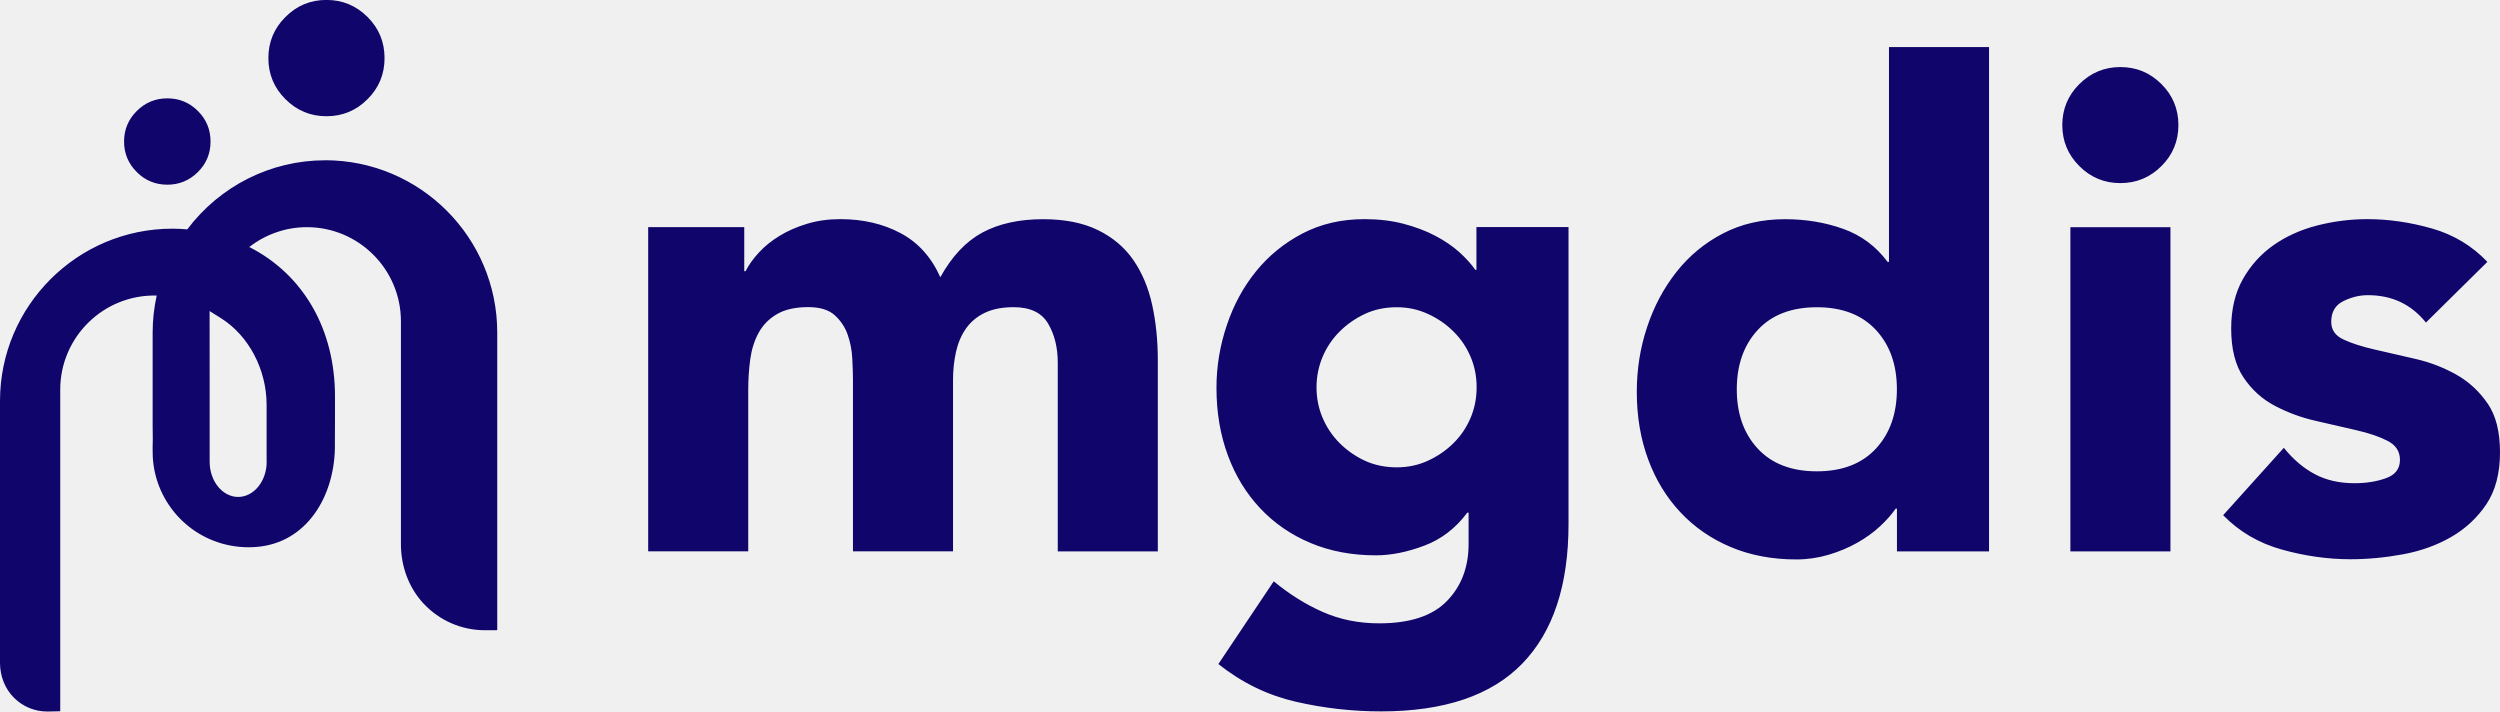
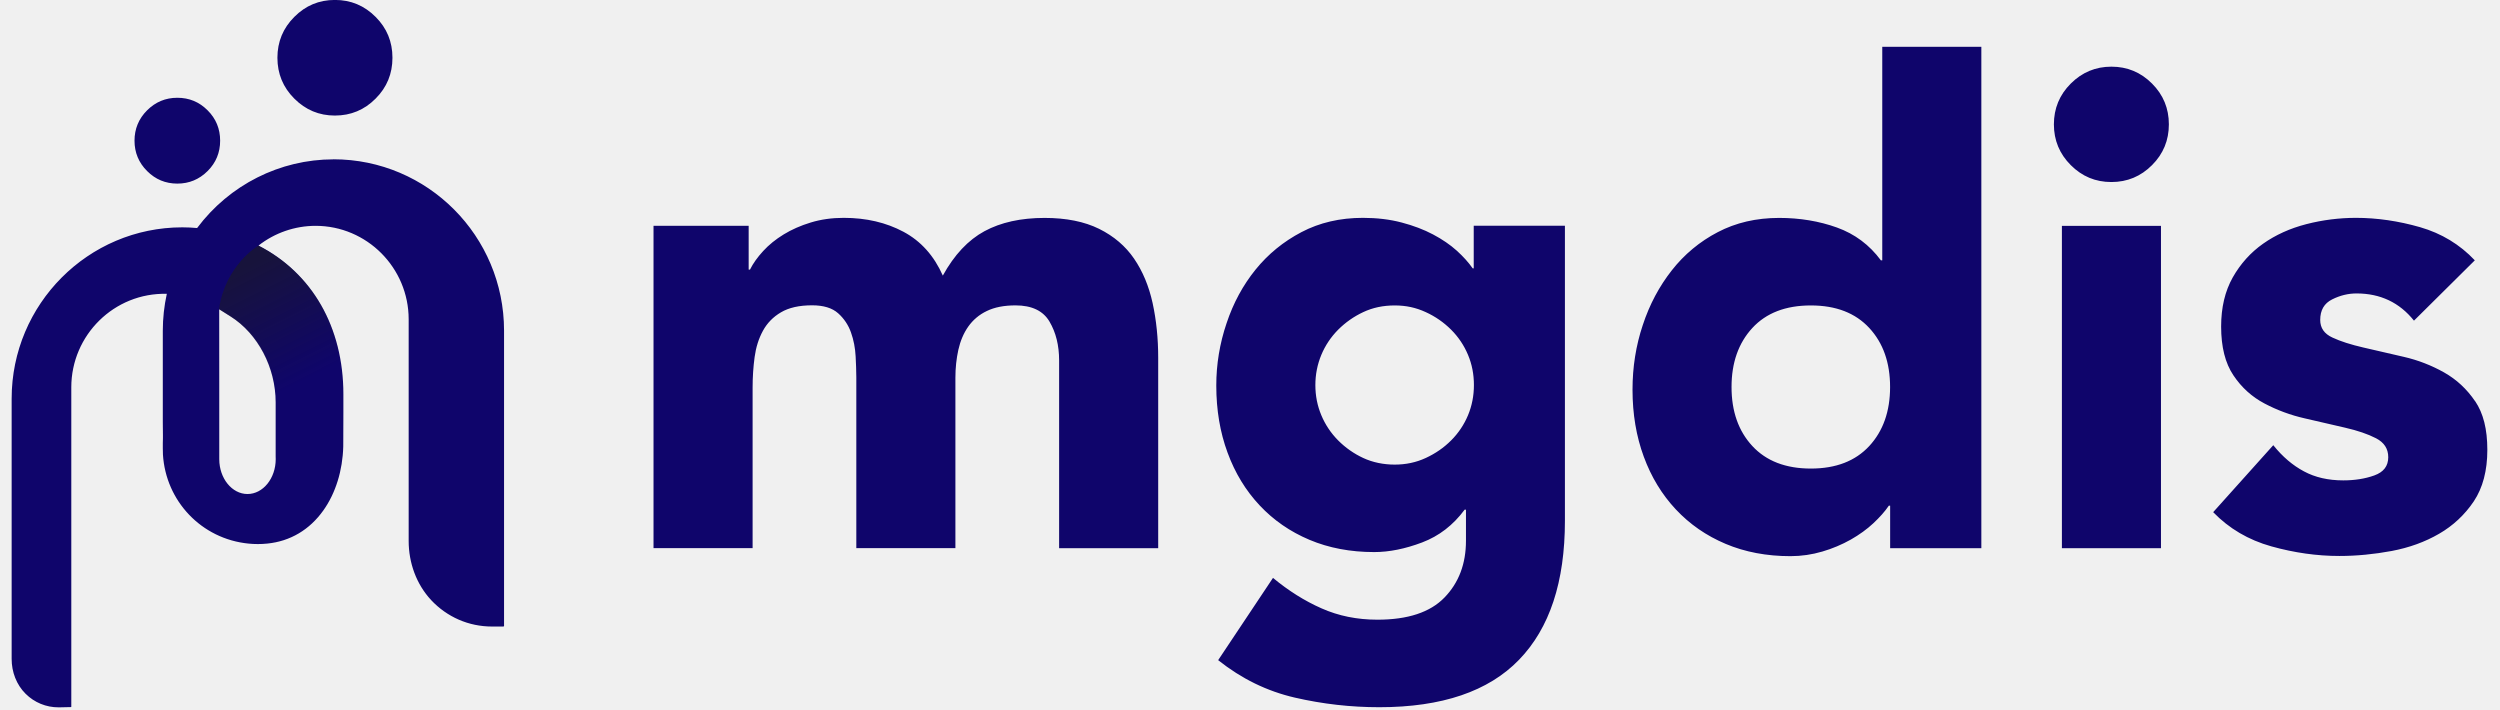
- <svg xmlns="http://www.w3.org/2000/svg" data-name="Calque 2" viewBox="0 0 395.53 112.57">
-   <g data-name="Calque 1">
-     <g data-name="Calque 2-2">
-       <path d="M51.42 25.36c-8.57 0-16.63 4.06-21.79 10.93-.8-.07-1.59-.11-2.36-.11C12.23 36.18 0 48.41 0 63.44v41.43c0 2.06.76 4.09 2.23 5.54a7.4 7.4 0 0 0 5.26 2.16h.16l1.83-.04s.05-.02.05-.05V61.64c0-8.33 6.88-15.09 15.26-14.88-.42 1.92-.64 3.88-.64 5.86v14.62l.02 1.99v.52c0 .25 0 .5-.02.75v.89c0 .28 0 .55.02.82v.1a15.13 15.13 0 0 0 13.67 14.2c1.02.1 1.96.1 2.98 0 3.67-.36 6.79-2.19 9-5.31 1.94-2.72 3.06-6.32 3.16-10.13l.02-5.3v-3.05c0-10.66-5.02-19.29-13.56-23.64 2.6-2.02 5.8-3.14 9.11-3.14 8.21 0 14.88 6.68 14.88 14.88v35.27c0 3.47 1.22 6.87 3.59 9.41 2.55 2.71 6.02 4.21 9.72 4.21h1.84s.09-.04.09-.09v-47c0-15.06-12.21-27.27-27.27-27.27Zm-9.24 38.69v8.64l.01.38c0 3.06-2.03 5.55-4.51 5.55s-4.51-2.49-4.51-5.55V61.03l-.01-11.82 1.83 1.15c4.37 2.75 7.19 8.12 7.19 13.68ZM26.47 29.22c1.89 0 3.5-.67 4.84-2s2-2.95 2-4.83-.66-3.5-2-4.83c-1.34-1.34-2.95-2-4.84-2s-3.49.67-4.83 2-2.01 2.95-2.01 4.83.67 3.5 2.01 4.83c1.34 1.34 2.95 2 4.83 2m25.18-10.83c2.54 0 4.71-.9 6.5-2.7 1.8-1.79 2.69-3.96 2.69-6.5s-.89-4.71-2.69-6.5c-1.8-1.8-3.96-2.7-6.5-2.7s-4.7.9-6.49 2.7c-1.8 1.79-2.7 3.96-2.7 6.5s.9 4.71 2.7 6.5c1.8 1.8 3.96 2.7 6.49 2.7m127.68 22.78c-1.37-2-3.24-3.59-5.59-4.75-2.36-1.16-5.26-1.74-8.71-1.74-3.8 0-7 .71-9.6 2.11-2.61 1.41-4.83 3.76-6.66 7.07-1.41-3.16-3.5-5.49-6.28-6.97s-5.96-2.22-9.55-2.22c-1.9 0-3.66.25-5.27.74-1.62.49-3.07 1.13-4.33 1.9s-2.36 1.65-3.27 2.64-1.62 1.97-2.11 2.96h-.21v-6.97h-15.2v51.29h15.83V61.69c0-1.69.11-3.31.32-4.86q.315-2.325 1.32-4.17c.67-1.23 1.63-2.22 2.9-2.96 1.26-.74 2.92-1.11 4.96-1.11 1.83 0 3.22.42 4.17 1.27.94.85 1.63 1.86 2.05 3.06.43 1.2.67 2.46.74 3.8s.11 2.46.11 3.38v27.13h15.83V60.1c0-1.55.16-3.02.47-4.43.32-1.41.84-2.64 1.58-3.69a7.56 7.56 0 0 1 2.96-2.48q1.845-.9 4.59-.9c2.6 0 4.42.86 5.44 2.59s1.53 3.78 1.53 6.18v29.87h15.83V56.95c0-3.1-.3-6-.89-8.71-.6-2.71-1.58-5.06-2.96-7.07m54.3 1.53h-.21c-.64-.91-1.48-1.85-2.53-2.8-1.06-.95-2.32-1.81-3.8-2.59s-3.15-1.41-5.02-1.9c-1.86-.49-3.93-.74-6.18-.74-3.66 0-6.93.76-9.82 2.27s-5.33 3.5-7.33 5.96-3.56 5.31-4.64 8.55c-1.1 3.24-1.64 6.54-1.64 9.92 0 3.87.6 7.42 1.8 10.66 1.19 3.24 2.9 6.03 5.12 8.39s4.87 4.19 7.97 5.49c3.09 1.3 6.55 1.95 10.34 1.95q3.585 0 7.65-1.53c2.71-1.02 4.97-2.76 6.8-5.22h.21v4.96c0 3.65-1.14 6.67-3.43 9.02-2.29 2.36-5.86 3.53-10.72 3.53-3.24 0-6.21-.6-8.92-1.8-2.71-1.19-5.29-2.81-7.76-4.85l-8.76 13.09c3.73 2.96 7.81 4.94 12.24 5.96a60 60 0 0 0 13.51 1.53c9.99 0 17.44-2.52 22.32-7.55 4.89-5.03 7.33-12.4 7.33-22.11V35.92h-14.57v6.76Zm-.95 23.38c-.64 1.51-1.53 2.85-2.7 4.01-1.16 1.16-2.52 2.09-4.06 2.8-1.55.71-3.19 1.05-4.96 1.05s-3.51-.35-5.02-1.05-2.85-1.64-4.01-2.8-2.05-2.5-2.69-4.01c-.64-1.52-.95-3.11-.95-4.8s.32-3.28.95-4.8c.64-1.51 1.53-2.85 2.69-4.01s2.5-2.09 4.01-2.8 3.19-1.06 5.02-1.06 3.41.35 4.96 1.06 2.9 1.64 4.06 2.8c1.17 1.16 2.06 2.5 2.7 4.01.64 1.52.94 3.11.94 4.8s-.31 3.29-.94 4.8m66.17-24.65h-.21q-2.745-3.69-7.02-5.22c-2.85-1.02-5.93-1.53-9.23-1.53-3.66 0-6.93.76-9.82 2.27a22.4 22.4 0 0 0-7.33 6.07c-2 2.53-3.56 5.43-4.64 8.71-1.1 3.27-1.64 6.7-1.64 10.29 0 3.87.6 7.42 1.8 10.66 1.19 3.23 2.9 6.03 5.12 8.39s4.87 4.19 7.97 5.49c3.09 1.3 6.55 1.95 10.34 1.95 1.76 0 3.46-.25 5.12-.74 1.65-.49 3.17-1.13 4.53-1.9 1.37-.78 2.57-1.64 3.59-2.59s1.85-1.88 2.48-2.8h.21v6.76h14.57V7.45h-15.83v33.98Zm-2.06 29.55c-2.22 2.39-5.33 3.59-9.34 3.59s-7.13-1.2-9.35-3.59-3.32-5.52-3.32-9.39 1.11-7 3.32-9.39 5.33-3.59 9.35-3.59 7.12 1.2 9.34 3.59 3.32 5.52 3.32 9.39-1.11 7-3.32 9.39m38.68-60.37c-2.53 0-4.69.9-6.49 2.69s-2.7 3.96-2.7 6.49.9 4.7 2.7 6.49c1.8 1.8 3.96 2.69 6.49 2.69s4.7-.9 6.49-2.69c1.8-1.79 2.69-3.96 2.69-6.49s-.89-4.7-2.69-6.49c-1.8-1.8-3.96-2.69-6.49-2.69m-7.91 25.34h15.83v51.29h-15.83zm66.02 27.91c-1.31-1.93-2.96-3.46-4.96-4.59a24.3 24.3 0 0 0-6.44-2.48c-2.28-.53-4.43-1.02-6.44-1.48-2-.46-3.66-.98-4.96-1.59-1.31-.6-1.95-1.53-1.95-2.8 0-1.55.63-2.64 1.9-3.27 1.26-.63 2.57-.95 3.9-.95 3.8 0 6.86 1.44 9.18 4.33l9.72-9.6q-3.6-3.795-8.76-5.28c-3.44-.98-6.86-1.48-10.24-1.48-2.67 0-5.32.34-7.91 1-2.61.67-4.91 1.71-6.91 3.11-2.01 1.41-3.62 3.2-4.86 5.38-1.23 2.18-1.85 4.78-1.85 7.81 0 3.23.65 5.82 1.96 7.76 1.3 1.94 2.96 3.43 4.96 4.48 2.01 1.06 4.15 1.85 6.44 2.37 2.28.53 4.43 1.02 6.43 1.48 2.01.46 3.66 1.02 4.96 1.69s1.95 1.67 1.95 3.01c0 1.41-.74 2.37-2.22 2.9s-3.13.79-4.96.79c-2.4 0-4.49-.47-6.28-1.43-1.8-.95-3.44-2.34-4.91-4.17l-9.6 10.66c2.53 2.6 5.63 4.42 9.29 5.44s7.28 1.53 10.87 1.53c2.74 0 5.52-.27 8.34-.79 2.81-.53 5.34-1.44 7.59-2.74s4.11-3.03 5.55-5.17c1.43-2.14 2.16-4.87 2.16-8.18s-.64-5.82-1.95-7.76Z" data-name="Calque 1-2" style="fill:#0f056b;stroke-width:0" />
-     </g>
-     <path d="m33.13 49.21 1.83 1.15c4.36 2.74 7.2 8.19 7.2 13.73v1.61H53l-.08-3.05C53 51.92 47.93 43.43 39.41 39.1c0 0-5.25 3.03-6.29 10.11" style="stroke-width:0;fill:url(#Dégradé_sans_nom_14)" />
+ <svg xmlns="http://www.w3.org/2000/svg" fill="none" viewBox="0 0 430 122">
+   <g clip-path="url(#a)">
+     <path fill="#0F056B" d="M57.36 27.408c-9.225 0-17.903 4.388-23.458 11.813a29 29 0 0 0-2.54-.119c-16.192 0-29.359 13.218-29.359 29.462v44.776c0 2.227.818 4.421 2.4 5.988a7.97 7.97 0 0 0 5.664 2.334h.172l1.97-.043s.054-.021.054-.054V66.619c0-9.003 7.407-16.31 16.429-16.082a29.7 29.7 0 0 0-.69 6.333v15.801l.022 2.15v.563c0 .27 0 .54-.021.81v.962c0 .303 0 .595.021.886v.109c.474 8.04 6.642 14.547 14.717 15.347a16 16 0 0 0 3.208 0c3.951-.39 7.31-2.367 9.69-5.74 2.088-2.94 3.293-6.83 3.401-10.948l.022-5.728v-3.296c0-11.521-5.405-20.848-14.599-25.55a15.96 15.96 0 0 1 9.808-3.393c8.839 0 16.02 7.22 16.02 16.082v38.119c0 3.75 1.313 7.424 3.864 10.17 2.746 2.929 6.481 4.55 10.465 4.55h1.98s.097-.044.097-.098V56.87c0-16.276-13.145-29.472-29.358-29.472zm-9.947 41.815v9.338l.01.41c0 3.308-2.184 6-4.854 6s-4.856-2.692-4.856-6V65.96l-.01-12.775 1.97 1.243c4.704 2.972 7.74 8.776 7.74 14.785zM30.5 31.58c2.035 0 3.768-.724 5.21-2.161s2.154-3.189 2.154-5.22c0-2.032-.71-3.783-2.153-5.22-1.443-1.449-3.176-2.162-5.21-2.162-2.036 0-3.758.724-5.2 2.161s-2.165 3.189-2.165 5.22c0 2.032.722 3.783 2.164 5.22 1.443 1.449 3.176 2.162 5.2 2.162m27.108-11.705c2.735 0 5.071-.972 6.998-2.918 1.938-1.934 2.896-4.28 2.896-7.025s-.958-5.09-2.896-7.025C62.668.962 60.343-.01 57.608-.01c-2.734 0-5.06.973-6.987 2.918-1.937 1.935-2.906 4.28-2.906 7.025s.968 5.09 2.906 7.025c1.938 1.946 4.264 2.918 6.987 2.918m137.458 24.619c-1.475-2.161-3.488-3.88-6.018-5.133-2.541-1.254-5.663-1.88-9.377-1.88-4.091 0-7.536.767-10.336 2.28-2.809 1.523-5.199 4.063-7.17 7.64-1.517-3.415-3.768-5.933-6.76-7.532s-6.417-2.4-10.282-2.4c-2.045 0-3.94.27-5.673.8-1.744.53-3.305 1.221-4.662 2.054s-2.541 1.783-3.52 2.853-1.744 2.129-2.272 3.199h-.226v-7.533h-16.364v55.433h17.042V66.673c0-1.827.119-3.578.345-5.253q.34-2.512 1.421-4.507c.721-1.329 1.755-2.399 3.122-3.199 1.356-.8 3.144-1.2 5.34-1.2q2.955-.002 4.489 1.373a7.9 7.9 0 0 1 2.207 3.307c.463 1.297.721 2.66.797 4.107a73 73 0 0 1 .118 3.653v29.322h17.042V64.954c0-1.675.173-3.264.506-4.787.345-1.524.905-2.854 1.701-3.989a8.15 8.15 0 0 1 3.187-2.68q1.986-.972 4.942-.972c2.799 0 4.758.929 5.856 2.799s1.647 4.085 1.647 6.679v32.283h17.042V61.55c0-3.35-.322-6.485-.958-9.414-.646-2.928-1.701-5.468-3.186-7.64m58.458 1.653h-.226c-.689-.984-1.594-2-2.724-3.026-1.141-1.027-2.498-1.956-4.091-2.8-1.593-.842-3.391-1.523-5.404-2.053-2.003-.53-4.231-.8-6.654-.8-3.94 0-7.46.822-10.572 2.454s-5.738 3.782-7.891 6.441-3.833 5.739-4.995 9.24a33.2 33.2 0 0 0-1.766 10.722c0 4.183.646 8.02 1.938 11.52 1.281 3.503 3.122 6.518 5.512 9.069 2.39 2.55 5.243 4.528 8.58 5.933 3.327 1.405 7.052 2.108 11.132 2.108q3.86 0 8.236-1.654c2.917-1.102 5.351-2.983 7.321-5.642h.226v5.361c0 3.945-1.228 7.209-3.693 9.749-2.465 2.55-6.309 3.815-11.541 3.815-3.488 0-6.685-.649-9.603-1.946-2.917-1.286-5.695-3.037-8.354-5.242l-9.431 14.148c4.016 3.199 8.408 5.339 13.177 6.441a64.4 64.4 0 0 0 14.545 1.654c10.755 0 18.775-2.724 24.029-8.16 5.265-5.436 7.891-13.402 7.891-23.896V38.821h-15.685v7.306zm-1.023 25.268a13.4 13.4 0 0 1-2.907 4.334c-1.249 1.254-2.713 2.259-4.371 3.026-1.668.768-3.434 1.135-5.339 1.135s-3.779-.378-5.405-1.135a15 15 0 0 1-4.317-3.026 13.5 13.5 0 0 1-2.896-4.334c-.689-1.642-1.023-3.36-1.023-5.187s.345-3.545 1.023-5.188a13.5 13.5 0 0 1 2.896-4.334 15.2 15.2 0 0 1 4.317-3.026c1.626-.768 3.434-1.146 5.405-1.146 1.97 0 3.671.378 5.339 1.146a14.9 14.9 0 0 1 4.371 3.026 13.4 13.4 0 0 1 2.907 4.334c.689 1.643 1.012 3.361 1.012 5.188s-.334 3.555-1.012 5.187m71.237-26.641h-.226q-2.955-3.988-7.558-5.641c-3.068-1.103-6.384-1.654-9.936-1.654-3.941 0-7.461.822-10.572 2.453a24.2 24.2 0 0 0-7.892 6.56c-2.153 2.735-3.832 5.87-4.995 9.414-1.184 3.534-1.766 7.241-1.766 11.121 0 4.183.646 8.02 1.938 11.521 1.281 3.491 3.122 6.517 5.512 9.068s5.243 4.529 8.581 5.934c3.326 1.404 7.051 2.107 11.131 2.107 1.895 0 3.725-.27 5.513-.8a23.4 23.4 0 0 0 4.876-2.053c1.475-.843 2.767-1.773 3.865-2.8s1.992-2.031 2.67-3.026h.226v7.307h15.686V8.052h-17.042v36.724zm-2.218 31.937c-2.39 2.583-5.738 3.88-10.055 3.88s-7.676-1.297-10.066-3.88-3.574-5.966-3.574-10.148c0-4.183 1.195-7.566 3.574-10.149s5.738-3.88 10.066-3.88 7.665 1.297 10.055 3.88 3.575 5.966 3.575 10.149-1.195 7.565-3.575 10.148m41.642-65.246c-2.723 0-5.049.973-6.987 2.907s-2.906 4.28-2.906 7.015.969 5.08 2.906 7.014c1.938 1.945 4.264 2.907 6.987 2.907 2.724 0 5.06-.973 6.987-2.907 1.938-1.935 2.896-4.28 2.896-7.014s-.958-5.08-2.896-7.015c-1.938-1.945-4.263-2.907-6.987-2.907m8.527 27.387h-17.042v55.433h17.042zm54.033 30.164c-1.41-2.086-3.186-3.74-5.34-4.96a26 26 0 0 0-6.933-2.681c-2.454-.573-4.769-1.102-6.933-1.6-2.153-.497-3.94-1.059-5.34-1.718-1.41-.648-2.099-1.654-2.099-3.026 0-1.675.678-2.853 2.045-3.534 1.357-.681 2.767-1.027 4.199-1.027 4.091 0 7.385 1.556 9.883 4.68l10.464-10.376q-3.875-4.101-9.43-5.706c-3.704-1.06-7.386-1.6-11.025-1.6a34.3 34.3 0 0 0-8.515 1.081c-2.81.724-5.286 1.848-7.439 3.361-2.164 1.524-3.898 3.459-5.233 5.815-1.324 2.356-1.991 5.166-1.991 8.44 0 3.492.699 6.29 2.11 8.387 1.399 2.097 3.186 3.707 5.34 4.842a28 28 0 0 0 6.933 2.562c2.454.573 4.769 1.102 6.922 1.6 2.164.496 3.94 1.102 5.34 1.826s2.099 1.805 2.099 3.253c0 1.524-.796 2.561-2.39 3.134-1.593.573-3.369.854-5.34.854-2.583 0-4.833-.508-6.76-1.546-1.938-1.026-3.704-2.529-5.286-4.506l-10.336 11.52c2.724 2.81 6.062 4.778 10.002 5.88s7.837 1.654 11.702 1.654c2.95 0 5.943-.292 8.979-.854 3.025-.573 5.749-1.556 8.171-2.962a17.96 17.96 0 0 0 5.975-5.587c1.54-2.313 2.326-5.263 2.326-8.84s-.689-6.29-2.1-8.388z" />
+     <path fill="url(#b)" d="m37.67 53.185 1.97 1.243c4.694 2.96 7.752 8.851 7.752 14.839v1.74h11.67l-.086-3.297c.086-11.596-5.373-20.772-14.545-25.452 0 0-5.652 3.275-6.772 10.927" />
  </g>
+   <defs>
+     <linearGradient id="b" x1="42.816" x2="52.772" y1="45.522" y2="65.28" gradientUnits="userSpaceOnUse">
+       <stop stop-color="#1D1D1B" stop-opacity=".6" />
+       <stop offset="1" stop-color="#1D1D1B" stop-opacity="0" />
+     </linearGradient>
+     <clipPath id="a">
+       <path fill="#fff" d="M0 0h429.998v121.662H0z" />
+     </clipPath>
+   </defs>
</svg>
